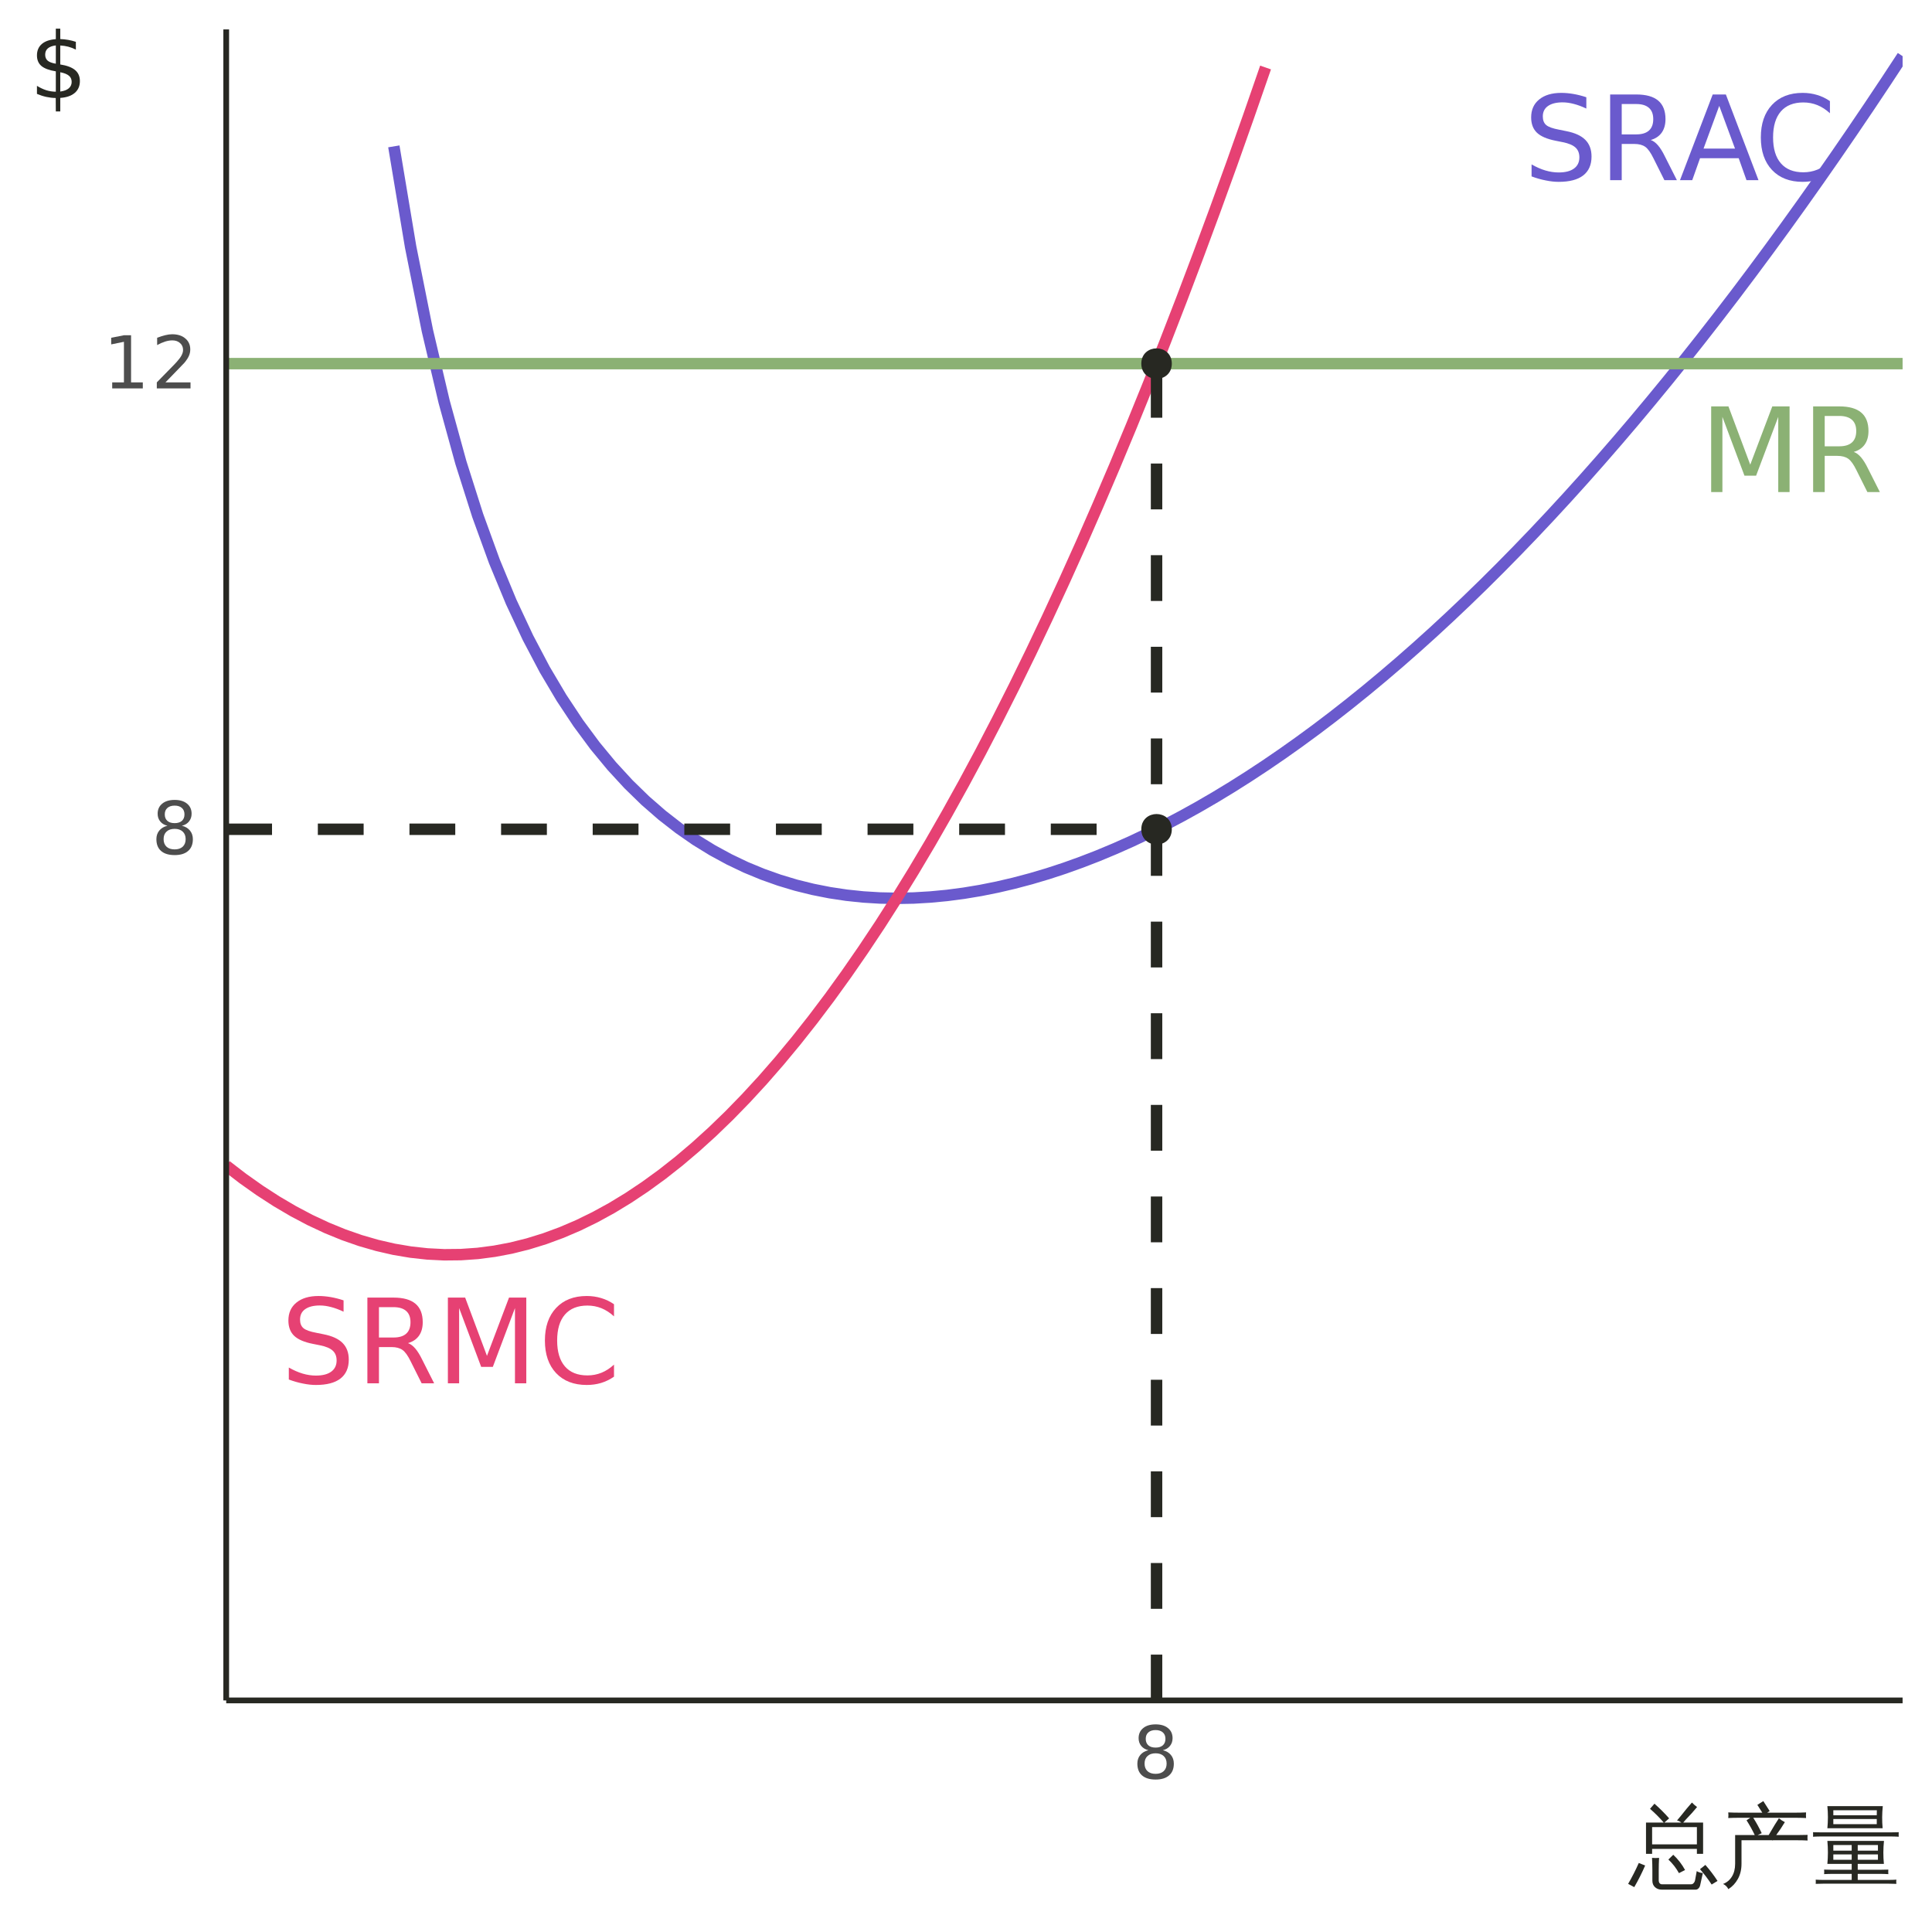
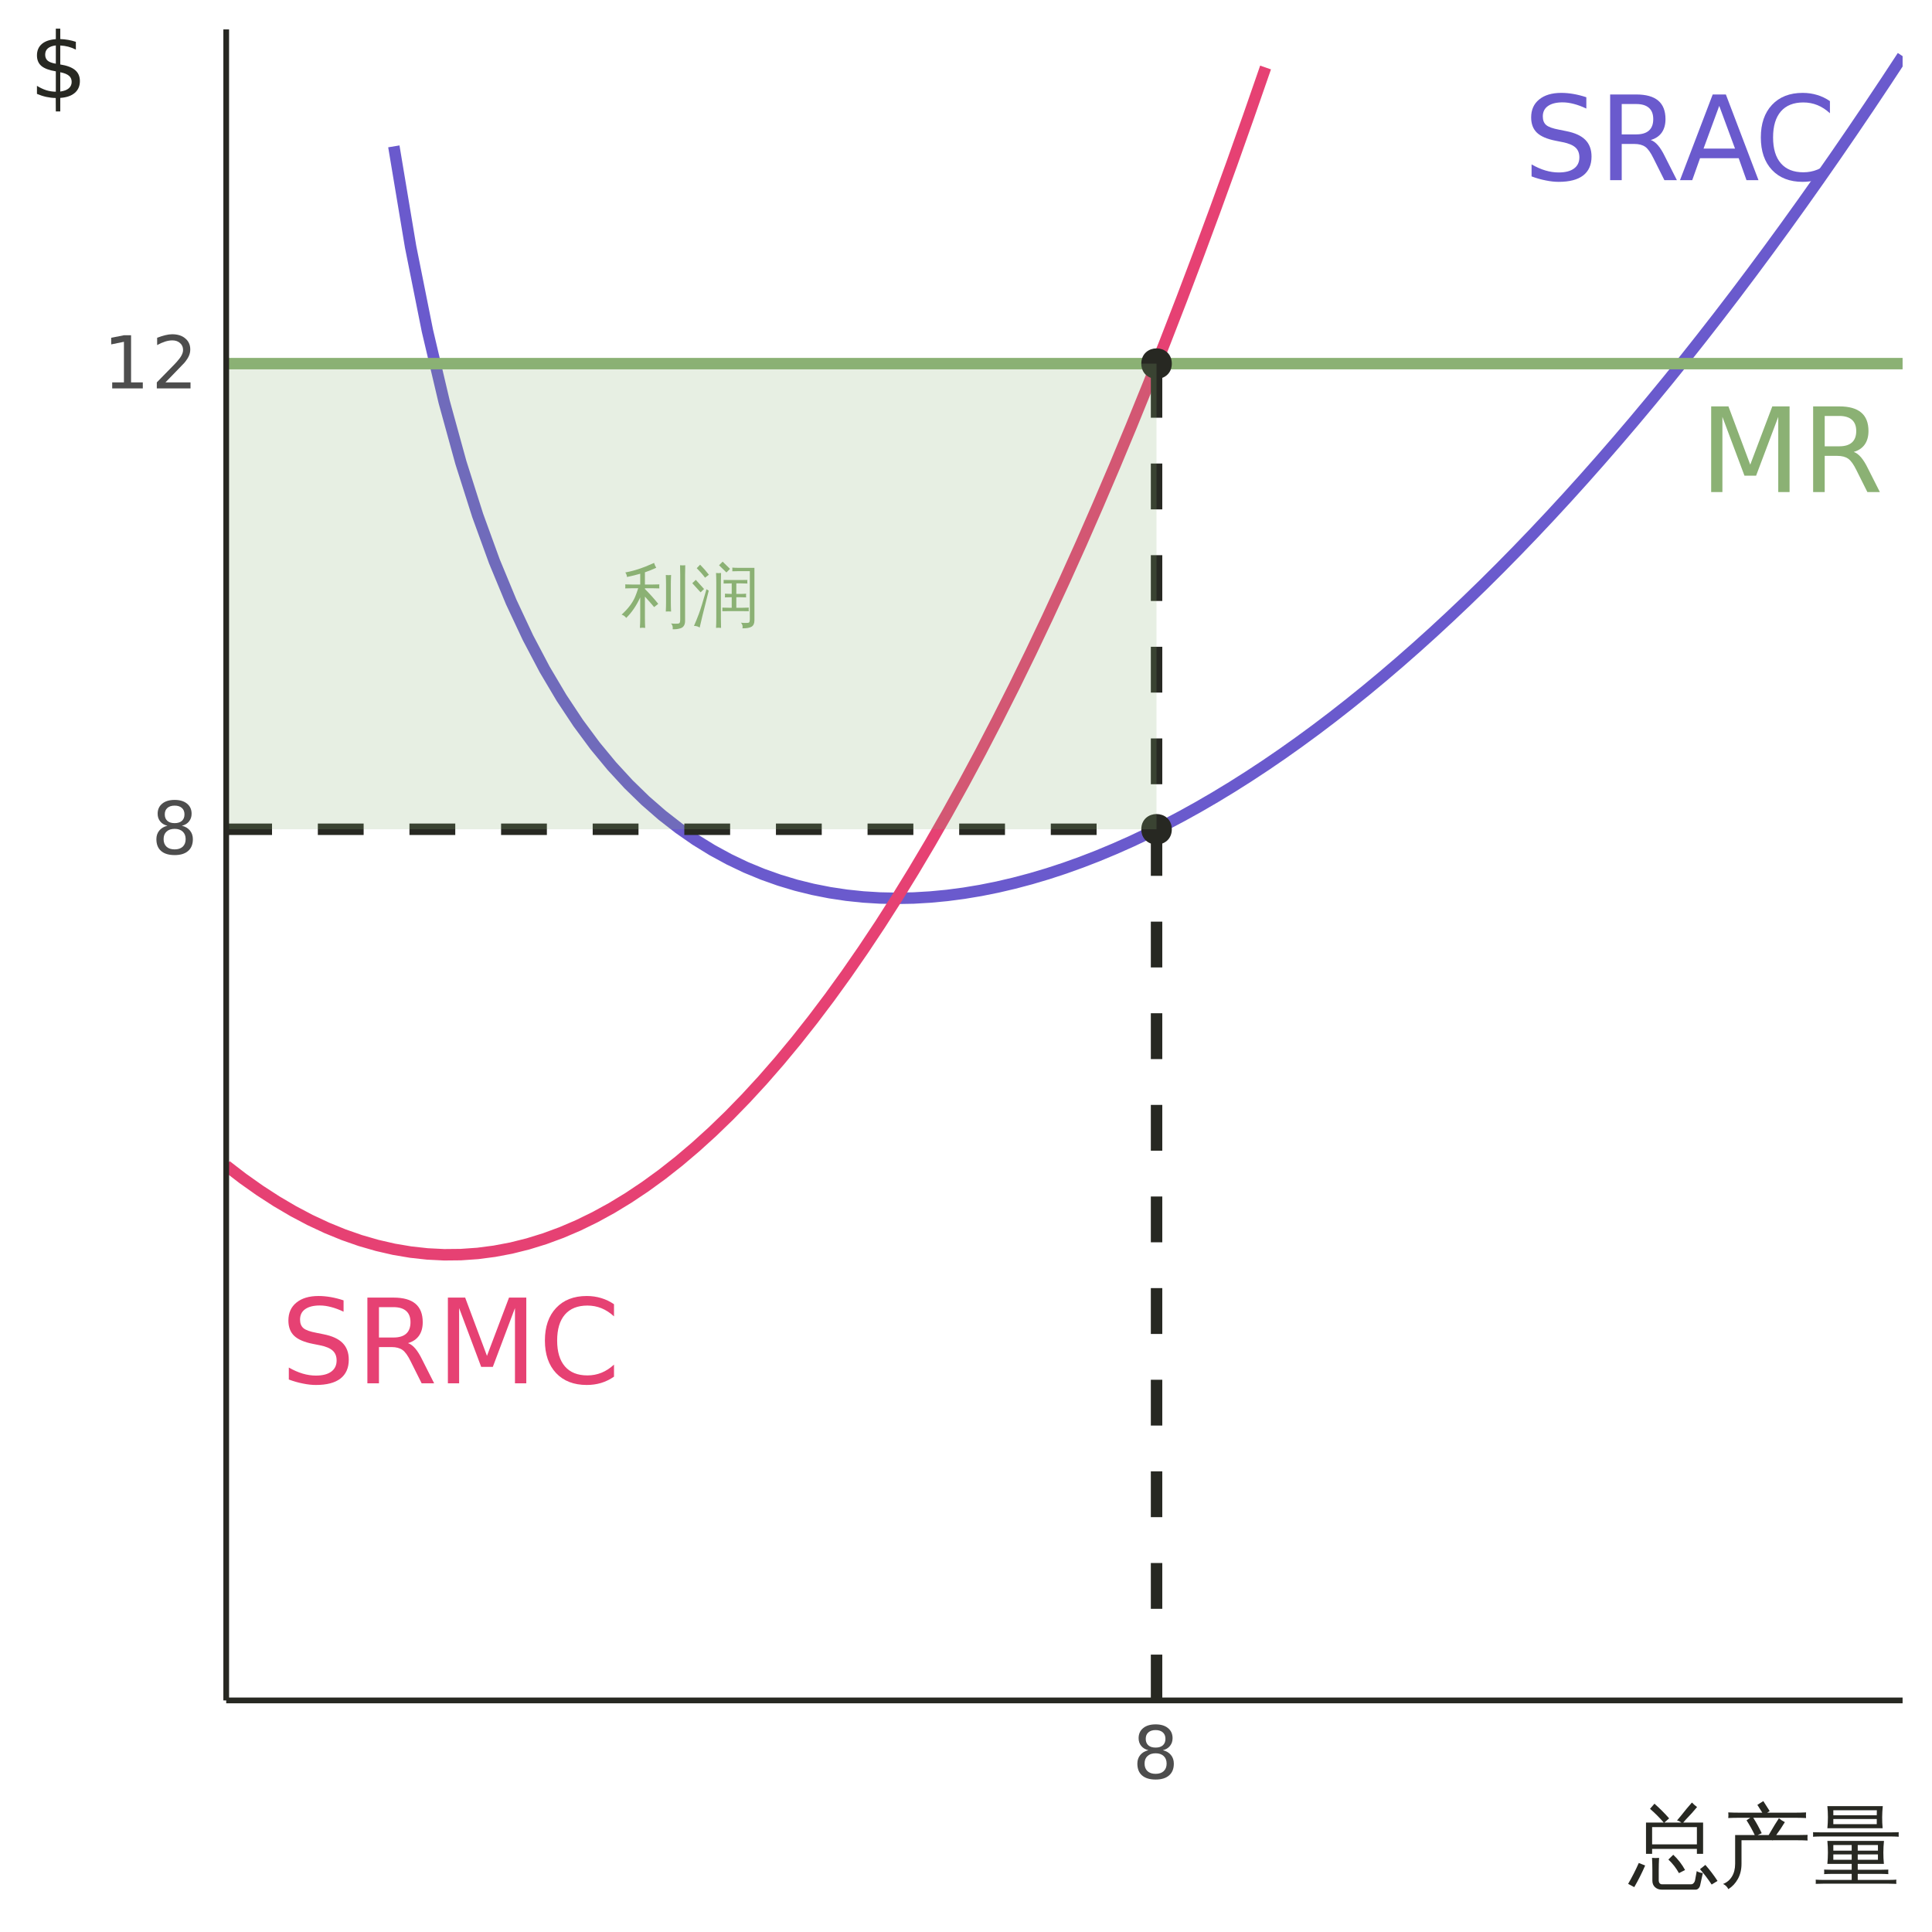
<svg xmlns="http://www.w3.org/2000/svg" xmlns:xlink="http://www.w3.org/1999/xlink" width="360" height="360" viewBox="0 0 360 360">
  <defs>
    <g>
      <g id="glyph-0-0">
        <path d="M 1.094 3.875 L 1.094 -15.453 L 12.047 -15.453 L 12.047 3.875 Z M 2.328 2.656 L 10.828 2.656 L 10.828 -14.219 L 2.328 -14.219 Z M 2.328 2.656 " />
      </g>
      <g id="glyph-0-1">
        <path d="M 11.719 -15.453 L 11.719 -13.344 C 10.906 -13.727 10.133 -14.016 9.406 -14.203 C 8.676 -14.398 7.973 -14.5 7.297 -14.5 C 6.117 -14.5 5.207 -14.27 4.562 -13.812 C 3.926 -13.363 3.609 -12.719 3.609 -11.875 C 3.609 -11.164 3.82 -10.629 4.25 -10.266 C 4.676 -9.91 5.477 -9.625 6.656 -9.406 L 7.969 -9.141 C 9.582 -8.828 10.77 -8.285 11.531 -7.516 C 12.301 -6.742 12.688 -5.707 12.688 -4.406 C 12.688 -2.852 12.164 -1.676 11.125 -0.875 C 10.094 -0.082 8.57 0.312 6.562 0.312 C 5.812 0.312 5.008 0.223 4.156 0.047 C 3.301 -0.117 2.422 -0.367 1.516 -0.703 L 1.516 -2.938 C 2.391 -2.438 3.242 -2.062 4.078 -1.812 C 4.922 -1.562 5.75 -1.438 6.562 -1.438 C 7.801 -1.438 8.754 -1.68 9.422 -2.172 C 10.086 -2.66 10.422 -3.352 10.422 -4.25 C 10.422 -5.031 10.18 -5.641 9.703 -6.078 C 9.223 -6.523 8.438 -6.859 7.344 -7.078 L 6.016 -7.344 C 4.41 -7.656 3.242 -8.156 2.516 -8.844 C 1.797 -9.531 1.438 -10.484 1.438 -11.703 C 1.438 -13.109 1.93 -14.219 2.922 -15.031 C 3.922 -15.852 5.297 -16.266 7.047 -16.266 C 7.797 -16.266 8.555 -16.195 9.328 -16.062 C 10.109 -15.926 10.906 -15.723 11.719 -15.453 Z M 11.719 -15.453 " />
      </g>
      <g id="glyph-0-2">
        <path d="M 9.719 -7.484 C 10.188 -7.328 10.641 -6.992 11.078 -6.484 C 11.516 -5.973 11.953 -5.266 12.391 -4.359 L 14.594 0 L 12.266 0 L 10.219 -4.094 C 9.695 -5.164 9.188 -5.875 8.688 -6.219 C 8.195 -6.57 7.52 -6.75 6.656 -6.75 L 4.312 -6.75 L 4.312 0 L 2.156 0 L 2.156 -15.969 L 7.031 -15.969 C 8.852 -15.969 10.211 -15.586 11.109 -14.828 C 12.016 -14.066 12.469 -12.914 12.469 -11.375 C 12.469 -10.363 12.234 -9.523 11.766 -8.859 C 11.297 -8.203 10.613 -7.742 9.719 -7.484 Z M 4.312 -14.188 L 4.312 -8.531 L 7.031 -8.531 C 8.07 -8.531 8.859 -8.77 9.391 -9.25 C 9.922 -9.727 10.188 -10.438 10.188 -11.375 C 10.188 -12.301 9.922 -13 9.391 -13.469 C 8.859 -13.945 8.07 -14.188 7.031 -14.188 Z M 4.312 -14.188 " />
      </g>
      <g id="glyph-0-3">
        <path d="M 2.156 -15.969 L 5.375 -15.969 L 9.438 -5.109 L 13.547 -15.969 L 16.766 -15.969 L 16.766 0 L 14.656 0 L 14.656 -14.016 L 10.531 -3.062 L 8.359 -3.062 L 4.25 -14.016 L 4.25 0 L 2.156 0 Z M 2.156 -15.969 " />
      </g>
      <g id="glyph-0-4">
        <path d="M 14.109 -14.734 L 14.109 -12.469 C 13.379 -13.145 12.602 -13.648 11.781 -13.984 C 10.957 -14.316 10.082 -14.484 9.156 -14.484 C 7.332 -14.484 5.938 -13.926 4.969 -12.812 C 4 -11.695 3.516 -10.082 3.516 -7.969 C 3.516 -5.863 4 -4.254 4.969 -3.141 C 5.938 -2.023 7.332 -1.469 9.156 -1.469 C 10.082 -1.469 10.957 -1.633 11.781 -1.969 C 12.602 -2.301 13.379 -2.805 14.109 -3.484 L 14.109 -1.234 C 13.348 -0.711 12.547 -0.32 11.703 -0.062 C 10.859 0.188 9.969 0.312 9.031 0.312 C 6.613 0.312 4.707 -0.426 3.312 -1.906 C 1.926 -3.383 1.234 -5.406 1.234 -7.969 C 1.234 -10.531 1.926 -12.551 3.312 -14.031 C 4.707 -15.52 6.613 -16.266 9.031 -16.266 C 9.988 -16.266 10.891 -16.133 11.734 -15.875 C 12.578 -15.625 13.367 -15.242 14.109 -14.734 Z M 14.109 -14.734 " />
      </g>
      <g id="glyph-0-5">
        <path d="M 7.484 -13.844 L 4.562 -5.891 L 10.422 -5.891 Z M 6.266 -15.969 L 8.719 -15.969 L 14.797 0 L 12.562 0 L 11.109 -4.094 L 3.906 -4.094 L 2.453 0 L 0.172 0 Z M 6.266 -15.969 " />
      </g>
      <g id="glyph-1-0">
+         <path d="M 0.422 0 L 0.422 -8.516 L 3.828 -8.516 L 3.828 0 Z M 0.844 -0.422 L 3.406 -0.422 L 3.406 -8.094 L 0.844 -8.094 Z M 0.844 -0.422 " />
+       </g>
+       <g id="glyph-1-1">
+         <path d="M 2.078 -5.859 C 1.609 -5.859 1.141 -5.848 0.672 -5.828 C 0.703 -6.086 0.703 -6.336 0.672 -6.578 C 1.141 -6.555 1.609 -6.547 2.078 -6.547 L 3.469 -6.547 L 3.469 -8.562 C 2.719 -8.344 1.895 -8.141 1 -7.953 C 0.977 -8.266 0.875 -8.547 0.688 -8.797 C 1.914 -9.023 3.164 -9.391 4.438 -9.891 L 6.047 -10.578 C 6.148 -10.254 6.285 -9.953 6.453 -9.672 C 5.773 -9.359 5.07 -9.078 4.344 -8.828 L 4.344 -6.547 L 5.641 -6.547 C 6.109 -6.547 6.57 -6.555 7.031 -6.578 C 7.008 -6.336 7.008 -6.086 7.031 -5.828 C 6.57 -5.848 6.109 -5.859 5.641 -5.859 L 4.344 -5.859 L 4.344 -5.719 C 5.219 -4.844 6.047 -3.922 6.828 -2.953 L 6.062 -2.344 C 5.508 -3.008 4.938 -3.66 4.344 -4.297 L 4.344 -0.281 C 4.344 0.32 4.359 0.926 4.391 1.531 C 4.066 1.488 3.738 1.488 3.406 1.531 C 3.445 0.926 3.469 0.32 3.469 -0.281 L 3.469 -4.156 C 2.758 -2.613 1.891 -1.336 0.859 -0.328 C 0.641 -0.629 0.352 -0.832 0 -0.938 C 1.188 -2.02 2.02 -3.113 2.5 -4.219 C 2.688 -4.656 2.883 -5.203 3.094 -5.859 Z M 9.516 1.781 C 9.578 1.32 9.473 0.961 9.203 0.703 C 9.473 0.734 9.773 0.75 10.109 0.75 C 10.453 0.758 10.672 0.723 10.766 0.641 C 10.867 0.566 10.922 0.328 10.922 -0.078 L 10.922 -8.359 C 10.922 -8.961 10.91 -9.555 10.891 -10.141 C 11.211 -10.109 11.535 -10.109 11.859 -10.141 C 11.836 -9.555 11.828 -8.961 11.828 -8.359 L 11.828 0.219 C 11.828 0.945 11.551 1.406 11 1.594 C 10.531 1.75 10.035 1.812 9.516 1.781 Z M 9.219 -1.516 C 8.895 -1.547 8.566 -1.547 8.234 -1.516 C 8.266 -2.109 8.281 -2.703 8.281 -3.297 L 8.281 -6.531 C 8.281 -7.125 8.266 -7.723 8.234 -8.328 C 8.566 -8.285 8.895 -8.285 9.219 -8.328 C 9.188 -7.723 9.172 -7.125 9.172 -6.531 L 9.172 -3.297 C 9.172 -2.703 9.188 -2.109 9.219 -1.516 Z M 9.219 -1.516 " />
+       </g>
+       <g id="glyph-1-2">
+         <path d="M 10.703 -2.25 C 10.672 -2.02 10.672 -1.797 10.703 -1.578 C 10.285 -1.586 9.867 -1.594 9.453 -1.594 L 7.016 -1.594 C 6.598 -1.594 6.18 -1.586 5.766 -1.578 C 5.785 -1.797 5.785 -2.02 5.766 -2.25 C 6.18 -2.227 6.598 -2.219 7.016 -2.219 L 7.516 -2.219 L 7.516 -4.188 L 6.25 -4.156 C 6.27 -4.375 6.27 -4.602 6.25 -4.844 L 7.516 -4.797 L 7.516 -6.766 L 6 -6.734 C 6.02 -6.961 6.02 -7.188 6 -7.406 C 6.406 -7.395 6.816 -7.391 7.234 -7.391 L 9.203 -7.391 C 9.617 -7.391 10.031 -7.395 10.438 -7.406 C 10.414 -7.188 10.414 -6.961 10.438 -6.734 C 10.031 -6.754 9.617 -6.766 9.203 -6.766 L 8.375 -6.766 L 8.375 -4.797 L 8.953 -4.797 C 9.367 -4.797 9.785 -4.812 10.203 -4.844 C 10.18 -4.602 10.18 -4.375 10.203 -4.156 C 9.785 -4.176 9.367 -4.188 8.953 -4.188 L 8.375 -4.188 L 8.375 -2.219 L 9.453 -2.219 C 9.867 -2.219 10.285 -2.227 10.703 -2.25 Z M 10.891 -0.203 L 10.891 -9.047 L 8.875 -9.047 C 8.457 -9.047 8.039 -9.035 7.625 -9.016 C 7.645 -9.242 7.645 -9.473 7.625 -9.703 C 8.039 -9.672 8.457 -9.656 8.875 -9.656 L 11.75 -9.656 L 11.75 0.125 C 11.75 0.688 11.578 1.078 11.234 1.297 C 10.879 1.516 10.305 1.617 9.516 1.609 C 9.609 1.211 9.516 0.863 9.234 0.562 C 9.492 0.594 9.785 0.609 10.109 0.609 C 10.441 0.617 10.656 0.586 10.75 0.516 C 10.844 0.441 10.891 0.203 10.891 -0.203 Z M 7.203 -9.469 L 6.531 -8.797 L 5.156 -10.141 L 5.828 -10.812 Z M 5.531 1.531 C 5.219 1.488 4.906 1.488 4.594 1.531 C 4.625 0.945 4.641 0.363 4.641 -0.219 L 4.641 -6.953 C 4.641 -7.535 4.625 -8.117 4.594 -8.703 C 4.906 -8.66 5.219 -8.66 5.531 -8.703 C 5.508 -8.117 5.5 -7.535 5.5 -6.953 L 5.5 -0.219 C 5.5 0.363 5.508 0.945 5.531 1.531 Z M 1.547 1.469 C 1.266 1.27 0.91 1.164 0.484 1.156 C 0.785 0.477 1.098 -0.289 1.422 -1.156 C 1.742 -2.031 2.207 -3.535 2.812 -5.672 L 3.234 -5.406 L 2.047 -0.672 Z M 2.359 -5.719 L 1.719 -5.094 L 0.172 -6.797 L 0.828 -7.422 Z M 2.547 -7.828 C 2.078 -8.453 1.562 -9.039 1 -9.594 L 1.625 -10.25 C 2.207 -9.664 2.754 -9.039 3.266 -8.375 Z M 2.547 -7.828 " />
+       </g>
+       <g id="glyph-2-0">
        <path d="M 0.672 2.406 L 0.672 -9.578 L 7.469 -9.578 L 7.469 2.406 Z M 1.438 1.641 L 6.719 1.641 L 6.719 -8.828 L 1.438 -8.828 Z M 1.438 1.641 " />
      </g>
-       <g id="glyph-1-1">
+       <g id="glyph-2-1">
        <path d="M 4.328 -4.703 C 3.68 -4.703 3.176 -4.531 2.812 -4.188 C 2.445 -3.852 2.266 -3.383 2.266 -2.781 C 2.266 -2.188 2.445 -1.719 2.812 -1.375 C 3.176 -1.039 3.68 -0.875 4.328 -0.875 C 4.961 -0.875 5.461 -1.039 5.828 -1.375 C 6.191 -1.719 6.375 -2.188 6.375 -2.781 C 6.375 -3.383 6.191 -3.852 5.828 -4.188 C 5.461 -4.531 4.961 -4.703 4.328 -4.703 Z M 2.984 -5.281 C 2.41 -5.414 1.961 -5.68 1.641 -6.078 C 1.316 -6.473 1.156 -6.953 1.156 -7.516 C 1.156 -8.305 1.438 -8.93 2 -9.391 C 2.562 -9.859 3.336 -10.094 4.328 -10.094 C 5.305 -10.094 6.078 -9.859 6.641 -9.391 C 7.203 -8.93 7.484 -8.305 7.484 -7.516 C 7.484 -6.953 7.32 -6.473 7 -6.078 C 6.688 -5.68 6.242 -5.414 5.672 -5.281 C 6.316 -5.125 6.816 -4.828 7.172 -4.391 C 7.535 -3.953 7.719 -3.414 7.719 -2.781 C 7.719 -1.82 7.422 -1.086 6.828 -0.578 C 6.242 -0.066 5.41 0.188 4.328 0.188 C 3.234 0.188 2.391 -0.066 1.797 -0.578 C 1.211 -1.086 0.922 -1.82 0.922 -2.781 C 0.922 -3.414 1.102 -3.953 1.469 -4.391 C 1.832 -4.828 2.336 -5.125 2.984 -5.281 Z M 2.484 -7.391 C 2.484 -6.879 2.645 -6.477 2.969 -6.188 C 3.289 -5.906 3.742 -5.766 4.328 -5.766 C 4.898 -5.766 5.348 -5.906 5.672 -6.188 C 5.992 -6.477 6.156 -6.879 6.156 -7.391 C 6.156 -7.91 5.992 -8.312 5.672 -8.594 C 5.348 -8.883 4.898 -9.031 4.328 -9.031 C 3.742 -9.031 3.289 -8.883 2.969 -8.594 C 2.645 -8.312 2.484 -7.91 2.484 -7.391 Z M 2.484 -7.391 " />
      </g>
-       <g id="glyph-1-2">
+       <g id="glyph-2-2">
        <path d="M 1.688 -1.125 L 3.875 -1.125 L 3.875 -8.688 L 1.5 -8.203 L 1.5 -9.438 L 3.859 -9.906 L 5.203 -9.906 L 5.203 -1.125 L 7.391 -1.125 L 7.391 0 L 1.688 0 Z M 1.688 -1.125 " />
      </g>
-       <g id="glyph-1-3">
+       <g id="glyph-2-3">
        <path d="M 2.609 -1.125 L 7.281 -1.125 L 7.281 0 L 1 0 L 1 -1.125 C 1.508 -1.656 2.203 -2.363 3.078 -3.25 C 3.953 -4.133 4.504 -4.707 4.734 -4.969 C 5.16 -5.445 5.457 -5.852 5.625 -6.188 C 5.801 -6.52 5.891 -6.848 5.891 -7.172 C 5.891 -7.703 5.703 -8.129 5.328 -8.453 C 4.961 -8.785 4.484 -8.953 3.891 -8.953 C 3.473 -8.953 3.031 -8.879 2.562 -8.734 C 2.094 -8.586 1.594 -8.367 1.062 -8.078 L 1.062 -9.438 C 1.602 -9.645 2.109 -9.805 2.578 -9.922 C 3.047 -10.035 3.473 -10.094 3.859 -10.094 C 4.891 -10.094 5.707 -9.832 6.312 -9.312 C 6.926 -8.801 7.234 -8.117 7.234 -7.266 C 7.234 -6.859 7.156 -6.473 7 -6.109 C 6.852 -5.742 6.578 -5.312 6.172 -4.812 C 6.055 -4.688 5.703 -4.316 5.109 -3.703 C 4.523 -3.086 3.691 -2.227 2.609 -1.125 Z M 2.609 -1.125 " />
      </g>
-       <g id="glyph-2-0">
+       <g id="glyph-3-0">
        <path d="M 0.562 0 L 0.562 -11.328 L 5.078 -11.328 L 5.078 0 Z M 1.125 -0.562 L 4.516 -0.562 L 4.516 -10.766 L 1.125 -10.766 Z M 1.125 -0.562 " />
      </g>
-       <g id="glyph-2-1">
+       <g id="glyph-3-1">
        <path d="M 4.328 -4.453 L 3.188 -4.453 L 3.188 -10.281 L 6.5 -10.281 C 5.707 -11.195 4.852 -12.051 3.938 -12.844 L 4.766 -13.797 C 5.734 -12.941 6.645 -12.031 7.5 -11.062 L 6.609 -10.281 L 9.766 -10.281 C 9.523 -10.477 9.258 -10.609 8.969 -10.672 L 9.75 -11.609 C 10.414 -12.441 10.758 -12.867 10.781 -12.891 L 11.75 -14.016 C 12.039 -13.703 12.359 -13.422 12.703 -13.172 L 11.734 -12.047 L 10.625 -10.859 L 10.125 -10.281 L 13.828 -10.281 L 13.828 -4.453 L 12.672 -4.453 L 12.672 -5.375 L 4.328 -5.375 Z M 12.672 -9.438 L 4.328 -9.438 L 4.328 -6.219 L 12.672 -6.219 Z M 15.422 1.266 C 14.754 0.254 14.031 -0.695 13.25 -1.594 L 14.25 -2.391 C 15.07 -1.461 15.828 -0.469 16.516 0.594 Z M 9.328 -0.859 C 8.797 -1.816 8.141 -2.66 7.359 -3.391 L 8.266 -4.281 C 9.141 -3.469 9.875 -2.52 10.469 -1.438 Z M 12.641 -1.234 C 12.953 -1.035 13.332 -0.914 13.781 -0.875 L 13.297 1.328 C 13.254 1.578 13.156 1.785 13 1.953 C 12.844 2.129 12.656 2.219 12.438 2.219 L 6.125 2.219 C 5.625 2.219 5.207 2.066 4.875 1.766 C 4.539 1.461 4.375 1.055 4.375 0.547 L 4.375 -1.391 C 4.375 -2.172 4.352 -2.941 4.312 -3.703 C 4.75 -3.66 5.188 -3.66 5.625 -3.703 C 5.582 -2.941 5.562 -2.172 5.562 -1.391 L 5.562 0.547 C 5.562 0.723 5.613 0.879 5.719 1.016 C 5.832 1.148 5.973 1.219 6.141 1.219 L 11.594 1.219 C 11.781 1.219 11.938 1.145 12.062 1 C 12.195 0.863 12.285 0.691 12.328 0.484 Z M -0.141 1.141 C 0.586 -0.109 1.25 -1.406 1.844 -2.75 L 3.031 -2.281 C 2.426 -0.883 1.75 0.457 1 1.75 Z M -0.141 1.141 " />
      </g>
-       <g id="glyph-2-2">
+       <g id="glyph-3-2">
        <path d="M 2.797 -2.609 L 2.797 -7.953 L 6.453 -7.953 C 6.004 -8.898 5.492 -9.816 4.922 -10.703 L 5.625 -11.172 L 3.453 -11.172 C 2.805 -11.172 2.16 -11.156 1.516 -11.125 C 1.555 -11.477 1.555 -11.828 1.516 -12.172 C 2.16 -12.141 2.805 -12.125 3.453 -12.125 L 7.859 -12.125 L 6.938 -13.578 L 8.047 -14.281 L 9.234 -12.422 L 8.766 -12.125 L 14.094 -12.125 C 14.738 -12.125 15.379 -12.141 16.016 -12.172 C 15.984 -11.828 15.984 -11.477 16.016 -11.125 C 15.379 -11.156 14.738 -11.172 14.094 -11.172 L 6.172 -11.172 C 6.766 -10.242 7.289 -9.285 7.75 -8.297 L 6.984 -7.953 L 9.047 -7.953 L 10.156 -9.828 L 10.953 -11.078 C 11.297 -10.797 11.664 -10.555 12.062 -10.359 C 11.812 -9.941 11.547 -9.523 11.266 -9.109 L 10.453 -7.953 L 14.359 -7.953 C 15.016 -7.953 15.66 -7.961 16.297 -7.984 C 16.266 -7.641 16.266 -7.289 16.297 -6.938 C 15.66 -6.969 15.016 -6.984 14.359 -6.984 L 9.844 -6.984 L 9.797 -6.922 C 9.773 -6.941 9.75 -6.961 9.719 -6.984 L 3.984 -6.984 L 3.984 -2.609 C 3.984 -1.523 3.758 -0.582 3.312 0.219 C 2.863 1.031 2.27 1.664 1.531 2.125 C 1.32 1.688 0.992 1.363 0.547 1.156 C 1.242 0.895 1.789 0.441 2.188 -0.203 C 2.594 -0.848 2.797 -1.648 2.797 -2.609 Z M 2.797 -2.609 " />
      </g>
-       <g id="glyph-2-3">
+       <g id="glyph-3-3">
        <path d="M 15.844 0.359 C 15.801 0.617 15.801 0.879 15.844 1.141 C 15.363 1.117 14.883 1.109 14.406 1.109 L 2.219 1.109 C 1.75 1.109 1.281 1.117 0.812 1.141 C 0.832 0.879 0.832 0.617 0.812 0.359 C 1.281 0.391 1.75 0.406 2.219 0.406 L 7.516 0.406 L 7.516 -0.719 L 3.938 -0.719 C 3.414 -0.719 2.895 -0.703 2.375 -0.672 C 2.406 -0.953 2.406 -1.234 2.375 -1.516 C 2.895 -1.492 3.414 -1.484 3.938 -1.484 L 7.516 -1.484 L 7.516 -2.578 L 2.984 -2.578 C 3.117 -4.004 3.117 -5.43 2.984 -6.859 L 13.531 -6.859 C 13.383 -5.43 13.379 -4.004 13.516 -2.578 L 8.641 -2.578 L 8.641 -1.484 L 12.797 -1.484 C 13.316 -1.484 13.832 -1.492 14.344 -1.516 C 14.32 -1.234 14.32 -0.953 14.344 -0.672 C 13.832 -0.703 13.316 -0.719 12.797 -0.719 L 8.641 -0.719 L 8.641 0.406 L 14.406 0.406 C 14.883 0.406 15.363 0.391 15.844 0.359 Z M 16.281 -8.484 C 16.258 -8.203 16.258 -7.922 16.281 -7.641 C 15.77 -7.672 15.258 -7.688 14.75 -7.688 L 1.859 -7.688 C 1.336 -7.688 0.82 -7.672 0.312 -7.641 C 0.332 -7.922 0.332 -8.203 0.312 -8.484 C 0.832 -8.461 1.348 -8.453 1.859 -8.453 L 14.75 -8.453 C 15.25 -8.453 15.758 -8.461 16.281 -8.484 Z M 2.984 -9.219 C 3.117 -10.602 3.117 -11.977 2.984 -13.344 L 13.312 -13.344 C 13.164 -11.977 13.156 -10.602 13.281 -9.219 Z M 8.641 -5.047 L 12.406 -5.047 L 12.406 -6.094 L 8.641 -6.094 Z M 7.516 -5.047 L 7.516 -6.094 L 4.094 -6.094 L 4.094 -5.047 Z M 8.641 -4.344 L 8.641 -3.344 L 12.406 -3.344 L 12.406 -4.344 Z M 7.516 -4.344 L 4.094 -4.344 L 4.094 -3.344 L 7.516 -3.344 Z M 4.094 -12.578 L 4.094 -11.641 L 12.188 -11.641 L 12.203 -12.578 Z M 4.094 -10.938 L 4.094 -9.984 L 12.188 -9.984 L 12.188 -10.938 Z M 4.094 -10.938 " />
      </g>
-       <g id="glyph-3-0">
+       <g id="glyph-4-0">
        <path d="M 0.844 3 L 0.844 -11.984 L 9.344 -11.984 L 9.344 3 Z M 1.797 2.062 L 8.406 2.062 L 8.406 -11.031 L 1.797 -11.031 Z M 1.797 2.062 " />
      </g>
-       <g id="glyph-3-1">
+       <g id="glyph-4-1">
        <path d="M 5.75 2.5 L 4.922 2.5 L 4.906 0 C 4.32 -0.008 3.738 -0.078 3.156 -0.203 C 2.582 -0.328 2 -0.516 1.406 -0.766 L 1.406 -2.266 C 1.977 -1.91 2.551 -1.641 3.125 -1.453 C 3.707 -1.273 4.305 -1.18 4.922 -1.172 L 4.922 -4.969 C 3.691 -5.164 2.797 -5.5 2.234 -5.969 C 1.68 -6.445 1.406 -7.102 1.406 -7.938 C 1.406 -8.832 1.707 -9.539 2.312 -10.062 C 2.914 -10.582 3.785 -10.883 4.922 -10.969 L 4.922 -12.922 L 5.75 -12.922 L 5.75 -10.984 C 6.258 -10.961 6.754 -10.91 7.234 -10.828 C 7.711 -10.742 8.188 -10.625 8.656 -10.469 L 8.656 -9.016 C 8.188 -9.254 7.711 -9.438 7.234 -9.562 C 6.754 -9.688 6.258 -9.758 5.75 -9.781 L 5.75 -6.25 C 7 -6.051 7.922 -5.703 8.516 -5.203 C 9.109 -4.703 9.406 -4.02 9.406 -3.156 C 9.406 -2.227 9.086 -1.492 8.453 -0.953 C 7.828 -0.41 6.926 -0.098 5.75 -0.016 Z M 4.922 -6.391 L 4.922 -9.797 C 4.273 -9.723 3.781 -9.539 3.438 -9.25 C 3.102 -8.957 2.938 -8.566 2.938 -8.078 C 2.938 -7.598 3.094 -7.223 3.406 -6.953 C 3.719 -6.691 4.223 -6.504 4.922 -6.391 Z M 5.75 -4.797 L 5.75 -1.203 C 6.445 -1.297 6.973 -1.492 7.328 -1.797 C 7.691 -2.109 7.875 -2.508 7.875 -3 C 7.875 -3.488 7.703 -3.875 7.359 -4.156 C 7.016 -4.445 6.477 -4.66 5.75 -4.797 Z M 5.75 -4.797 " />
      </g>
    </g>
    <clipPath id="clip-0">
      <path clip-rule="nonzero" d="M 72 9 L 354.523 9 L 354.523 169 L 72 169 Z M 72 9 " />
    </clipPath>
    <clipPath id="clip-1">
      <path clip-rule="nonzero" d="M 42.152 11 L 237 11 L 237 235 L 42.152 235 Z M 42.152 11 " />
    </clipPath>
    <clipPath id="clip-2">
      <path clip-rule="nonzero" d="M 42.152 66 L 354.523 66 L 354.523 69 L 42.152 69 Z M 42.152 66 " />
    </clipPath>
    <clipPath id="clip-3">
      <path clip-rule="nonzero" d="M 214 66 L 217 66 L 217 316.852 L 214 316.852 Z M 214 66 " />
    </clipPath>
    <clipPath id="clip-4">
      <path clip-rule="nonzero" d="M 42.152 153 L 217 153 L 217 156 L 42.152 156 Z M 42.152 153 " />
+     </clipPath>
+     <clipPath id="clip-5">
+       <path clip-rule="nonzero" d="M 42.152 67 L 216 67 L 216 155 L 42.152 155 Z M 42.152 67 " />
    </clipPath>
  </defs>
  <rect x="-36" y="-36" width="432" height="432" fill="rgb(100%, 100%, 100%)" fill-opacity="1" />
  <g clip-path="url(#clip-0)">
    <path fill="none" stroke-width="2.134" stroke-linecap="butt" stroke-linejoin="round" stroke="rgb(41.569%, 35.294%, 80.392%)" stroke-opacity="1" stroke-miterlimit="10" d="M 73.387 27.273 L 76.512 45.984 L 79.637 61.609 L 82.758 74.852 L 85.883 86.203 L 89.008 96.035 L 92.129 104.621 L 95.254 112.164 L 98.379 118.832 L 101.5 124.754 L 104.625 130.027 L 107.75 134.742 L 110.871 138.961 L 113.996 142.742 L 117.121 146.137 L 120.242 149.176 L 123.367 151.898 L 126.492 154.332 L 129.613 156.504 L 132.738 158.426 L 135.863 160.125 L 138.984 161.617 L 142.109 162.906 L 145.234 164.016 L 148.355 164.953 L 151.48 165.723 L 154.605 166.34 L 157.727 166.809 L 160.852 167.137 L 163.977 167.328 L 167.098 167.391 L 170.223 167.332 L 173.348 167.148 L 176.469 166.852 L 179.594 166.441 L 182.719 165.922 L 185.84 165.297 L 188.965 164.566 L 192.09 163.738 L 195.211 162.812 L 198.336 161.789 L 201.461 160.668 L 204.582 159.461 L 207.707 158.156 L 210.832 156.77 L 213.953 155.289 L 217.078 153.727 L 220.203 152.078 L 223.324 150.348 L 226.449 148.531 L 229.574 146.633 L 232.695 144.656 L 235.82 142.598 L 238.945 140.461 L 242.066 138.246 L 245.191 135.957 L 248.316 133.586 L 251.438 131.141 L 254.562 128.621 L 257.688 126.023 L 260.809 123.355 L 263.934 120.609 L 267.059 117.793 L 270.18 114.902 L 273.305 111.941 L 276.43 108.906 L 279.551 105.801 L 282.676 102.621 L 285.801 99.371 L 288.922 96.055 L 292.047 92.664 L 295.172 89.203 L 298.293 85.672 L 301.418 82.074 L 304.543 78.406 L 307.664 74.668 L 310.789 70.863 L 313.914 66.988 L 317.035 63.043 L 320.16 59.031 L 323.285 54.953 L 326.406 50.805 L 329.531 46.59 L 332.656 42.309 L 335.777 37.961 L 338.902 33.543 L 342.027 29.059 L 345.148 24.512 L 348.273 19.895 L 351.398 15.211 L 354.52 10.461 " />
  </g>
  <g clip-path="url(#clip-1)">
    <path fill="none" stroke-width="2.134" stroke-linecap="butt" stroke-linejoin="round" stroke="rgb(90.196%, 25.49%, 45.098%)" stroke-opacity="1" stroke-miterlimit="10" d="M 42.152 217.211 L 45.273 219.609 L 48.398 221.82 L 51.523 223.844 L 54.645 225.68 L 57.77 227.332 L 60.895 228.793 L 64.016 230.07 L 67.141 231.16 L 70.266 232.062 L 73.387 232.781 L 76.512 233.309 L 79.637 233.652 L 82.758 233.809 L 85.883 233.777 L 89.008 233.559 L 92.129 233.152 L 95.254 232.562 L 98.379 231.781 L 101.5 230.816 L 104.625 229.664 L 107.75 228.328 L 110.871 226.801 L 113.996 225.09 L 117.121 223.188 L 120.242 221.102 L 123.367 218.832 L 126.492 216.371 L 129.613 213.723 L 132.738 210.891 L 135.863 207.871 L 138.984 204.664 L 142.109 201.27 L 145.234 197.688 L 148.355 193.922 L 151.48 189.965 L 154.605 185.824 L 157.727 181.496 L 160.852 176.98 L 163.977 172.281 L 167.098 167.391 L 170.223 162.316 L 173.348 157.055 L 176.469 151.605 L 179.594 145.969 L 182.719 140.148 L 185.84 134.137 L 188.965 127.941 L 192.09 121.559 L 195.211 114.988 L 198.336 108.23 L 201.461 101.289 L 204.582 94.156 L 207.707 86.84 L 210.832 79.336 L 213.953 71.645 L 217.078 63.77 L 220.203 55.703 L 223.324 47.453 L 226.449 39.016 L 229.574 30.391 L 232.695 21.578 L 235.82 12.578 " />
  </g>
  <g fill="rgb(90.196%, 25.49%, 45.098%)" fill-opacity="1">
    <use xlink:href="#glyph-0-1" x="52.301" y="257.757" />
    <use xlink:href="#glyph-0-2" x="66.301" y="257.757" />
    <use xlink:href="#glyph-0-3" x="81.301" y="257.757" />
    <use xlink:href="#glyph-0-4" x="100.301" y="257.757" />
  </g>
  <g fill="rgb(41.569%, 35.294%, 80.392%)" fill-opacity="1">
    <use xlink:href="#glyph-0-1" x="283.871" y="33.573" />
    <use xlink:href="#glyph-0-2" x="297.871" y="33.573" />
    <use xlink:href="#glyph-0-5" x="312.871" y="33.573" />
    <use xlink:href="#glyph-0-4" x="326.871" y="33.573" />
  </g>
  <g clip-path="url(#clip-2)">
    <path fill="none" stroke-width="2.134" stroke-linecap="butt" stroke-linejoin="round" stroke="rgb(54.51%, 69.412%, 45.49%)" stroke-opacity="1" stroke-miterlimit="10" d="M 42.152 67.754 L 354.52 67.754 " />
  </g>
  <g fill="rgb(54.51%, 69.412%, 45.49%)" fill-opacity="1">
    <use xlink:href="#glyph-0-3" x="316.695" y="91.694" />
    <use xlink:href="#glyph-0-2" x="335.695" y="91.694" />
  </g>
  <path fill-rule="nonzero" fill="rgb(15.294%, 15.686%, 13.333%)" fill-opacity="1" stroke-width="0.709" stroke-linecap="round" stroke-linejoin="round" stroke="rgb(15.294%, 15.686%, 13.333%)" stroke-opacity="1" stroke-miterlimit="10" d="M 217.996 67.754 C 217.996 71.07 213.02 71.07 213.02 67.754 C 213.02 64.438 217.996 64.438 217.996 67.754 " />
  <g clip-path="url(#clip-3)">
    <path fill="none" stroke-width="2.134" stroke-linecap="butt" stroke-linejoin="round" stroke="rgb(15.294%, 15.686%, 13.333%)" stroke-opacity="1" stroke-dasharray="8.536 8.536" stroke-miterlimit="10" d="M 215.508 316.848 L 215.508 67.754 " />
  </g>
  <path fill-rule="nonzero" fill="rgb(15.294%, 15.686%, 13.333%)" fill-opacity="1" stroke-width="0.709" stroke-linecap="round" stroke-linejoin="round" stroke="rgb(15.294%, 15.686%, 13.333%)" stroke-opacity="1" stroke-miterlimit="10" d="M 217.996 154.523 C 217.996 157.844 213.02 157.844 213.02 154.523 C 213.02 151.207 217.996 151.207 217.996 154.523 " />
  <g clip-path="url(#clip-4)">
    <path fill="none" stroke-width="2.134" stroke-linecap="butt" stroke-linejoin="round" stroke="rgb(15.294%, 15.686%, 13.333%)" stroke-opacity="1" stroke-dasharray="8.536 8.536" stroke-miterlimit="10" d="M 42.152 154.523 L 215.508 154.523 " />
  </g>
+   <g clip-path="url(#clip-5)">
+     <path fill-rule="nonzero" fill="rgb(54.51%, 69.412%, 45.49%)" fill-opacity="0.2" d="M 42.152 67.754 L 215.496 67.754 L 215.496 154.523 L 42.152 154.523 Z M 42.152 67.754 " />
+   </g>
+   <g fill="rgb(54.51%, 69.412%, 45.49%)" fill-opacity="1">
+     <use xlink:href="#glyph-1-1" x="115.828" y="115.469" />
+     <use xlink:href="#glyph-1-2" x="128.828" y="115.469" />
+   </g>
  <path fill="none" stroke-width="1.067" stroke-linecap="butt" stroke-linejoin="round" stroke="rgb(15.294%, 15.686%, 13.333%)" stroke-opacity="1" stroke-miterlimit="10" d="M 42.152 316.848 L 42.152 5.48 " />
  <g fill="rgb(30.196%, 30.196%, 30.196%)" fill-opacity="1">
-     <use xlink:href="#glyph-1-1" x="28.219" y="159.146" />
+     <use xlink:href="#glyph-2-1" x="28.219" y="159.146" />
  </g>
  <g fill="rgb(30.196%, 30.196%, 30.196%)" fill-opacity="1">
-     <use xlink:href="#glyph-1-2" x="19.219" y="72.377" />
-     <use xlink:href="#glyph-1-3" x="28.219" y="72.377" />
+     <use xlink:href="#glyph-2-2" x="19.219" y="72.377" />
+     <use xlink:href="#glyph-2-3" x="28.219" y="72.377" />
  </g>
  <path fill="none" stroke-width="1.067" stroke-linecap="butt" stroke-linejoin="round" stroke="rgb(15.294%, 15.686%, 13.333%)" stroke-opacity="1" stroke-miterlimit="10" d="M 42.152 316.848 L 354.52 316.848 " />
  <g fill="rgb(30.196%, 30.196%, 30.196%)" fill-opacity="1">
-     <use xlink:href="#glyph-1-1" x="211.008" y="331.404" />
+     <use xlink:href="#glyph-2-1" x="211.008" y="331.404" />
  </g>
  <g fill="rgb(15.294%, 15.686%, 13.333%)" fill-opacity="1">
-     <use xlink:href="#glyph-2-1" x="303.52" y="349.889" />
-     <use xlink:href="#glyph-2-2" x="320.52" y="349.889" />
-     <use xlink:href="#glyph-2-3" x="337.52" y="349.889" />
+     <use xlink:href="#glyph-3-1" x="303.52" y="349.889" />
+     <use xlink:href="#glyph-3-2" x="320.52" y="349.889" />
+     <use xlink:href="#glyph-3-3" x="337.52" y="349.889" />
  </g>
  <g fill="rgb(15.294%, 15.686%, 13.333%)" fill-opacity="1">
-     <use xlink:href="#glyph-3-1" x="5.48" y="18.261" />
+     <use xlink:href="#glyph-4-1" x="5.48" y="18.261" />
  </g>
</svg>
